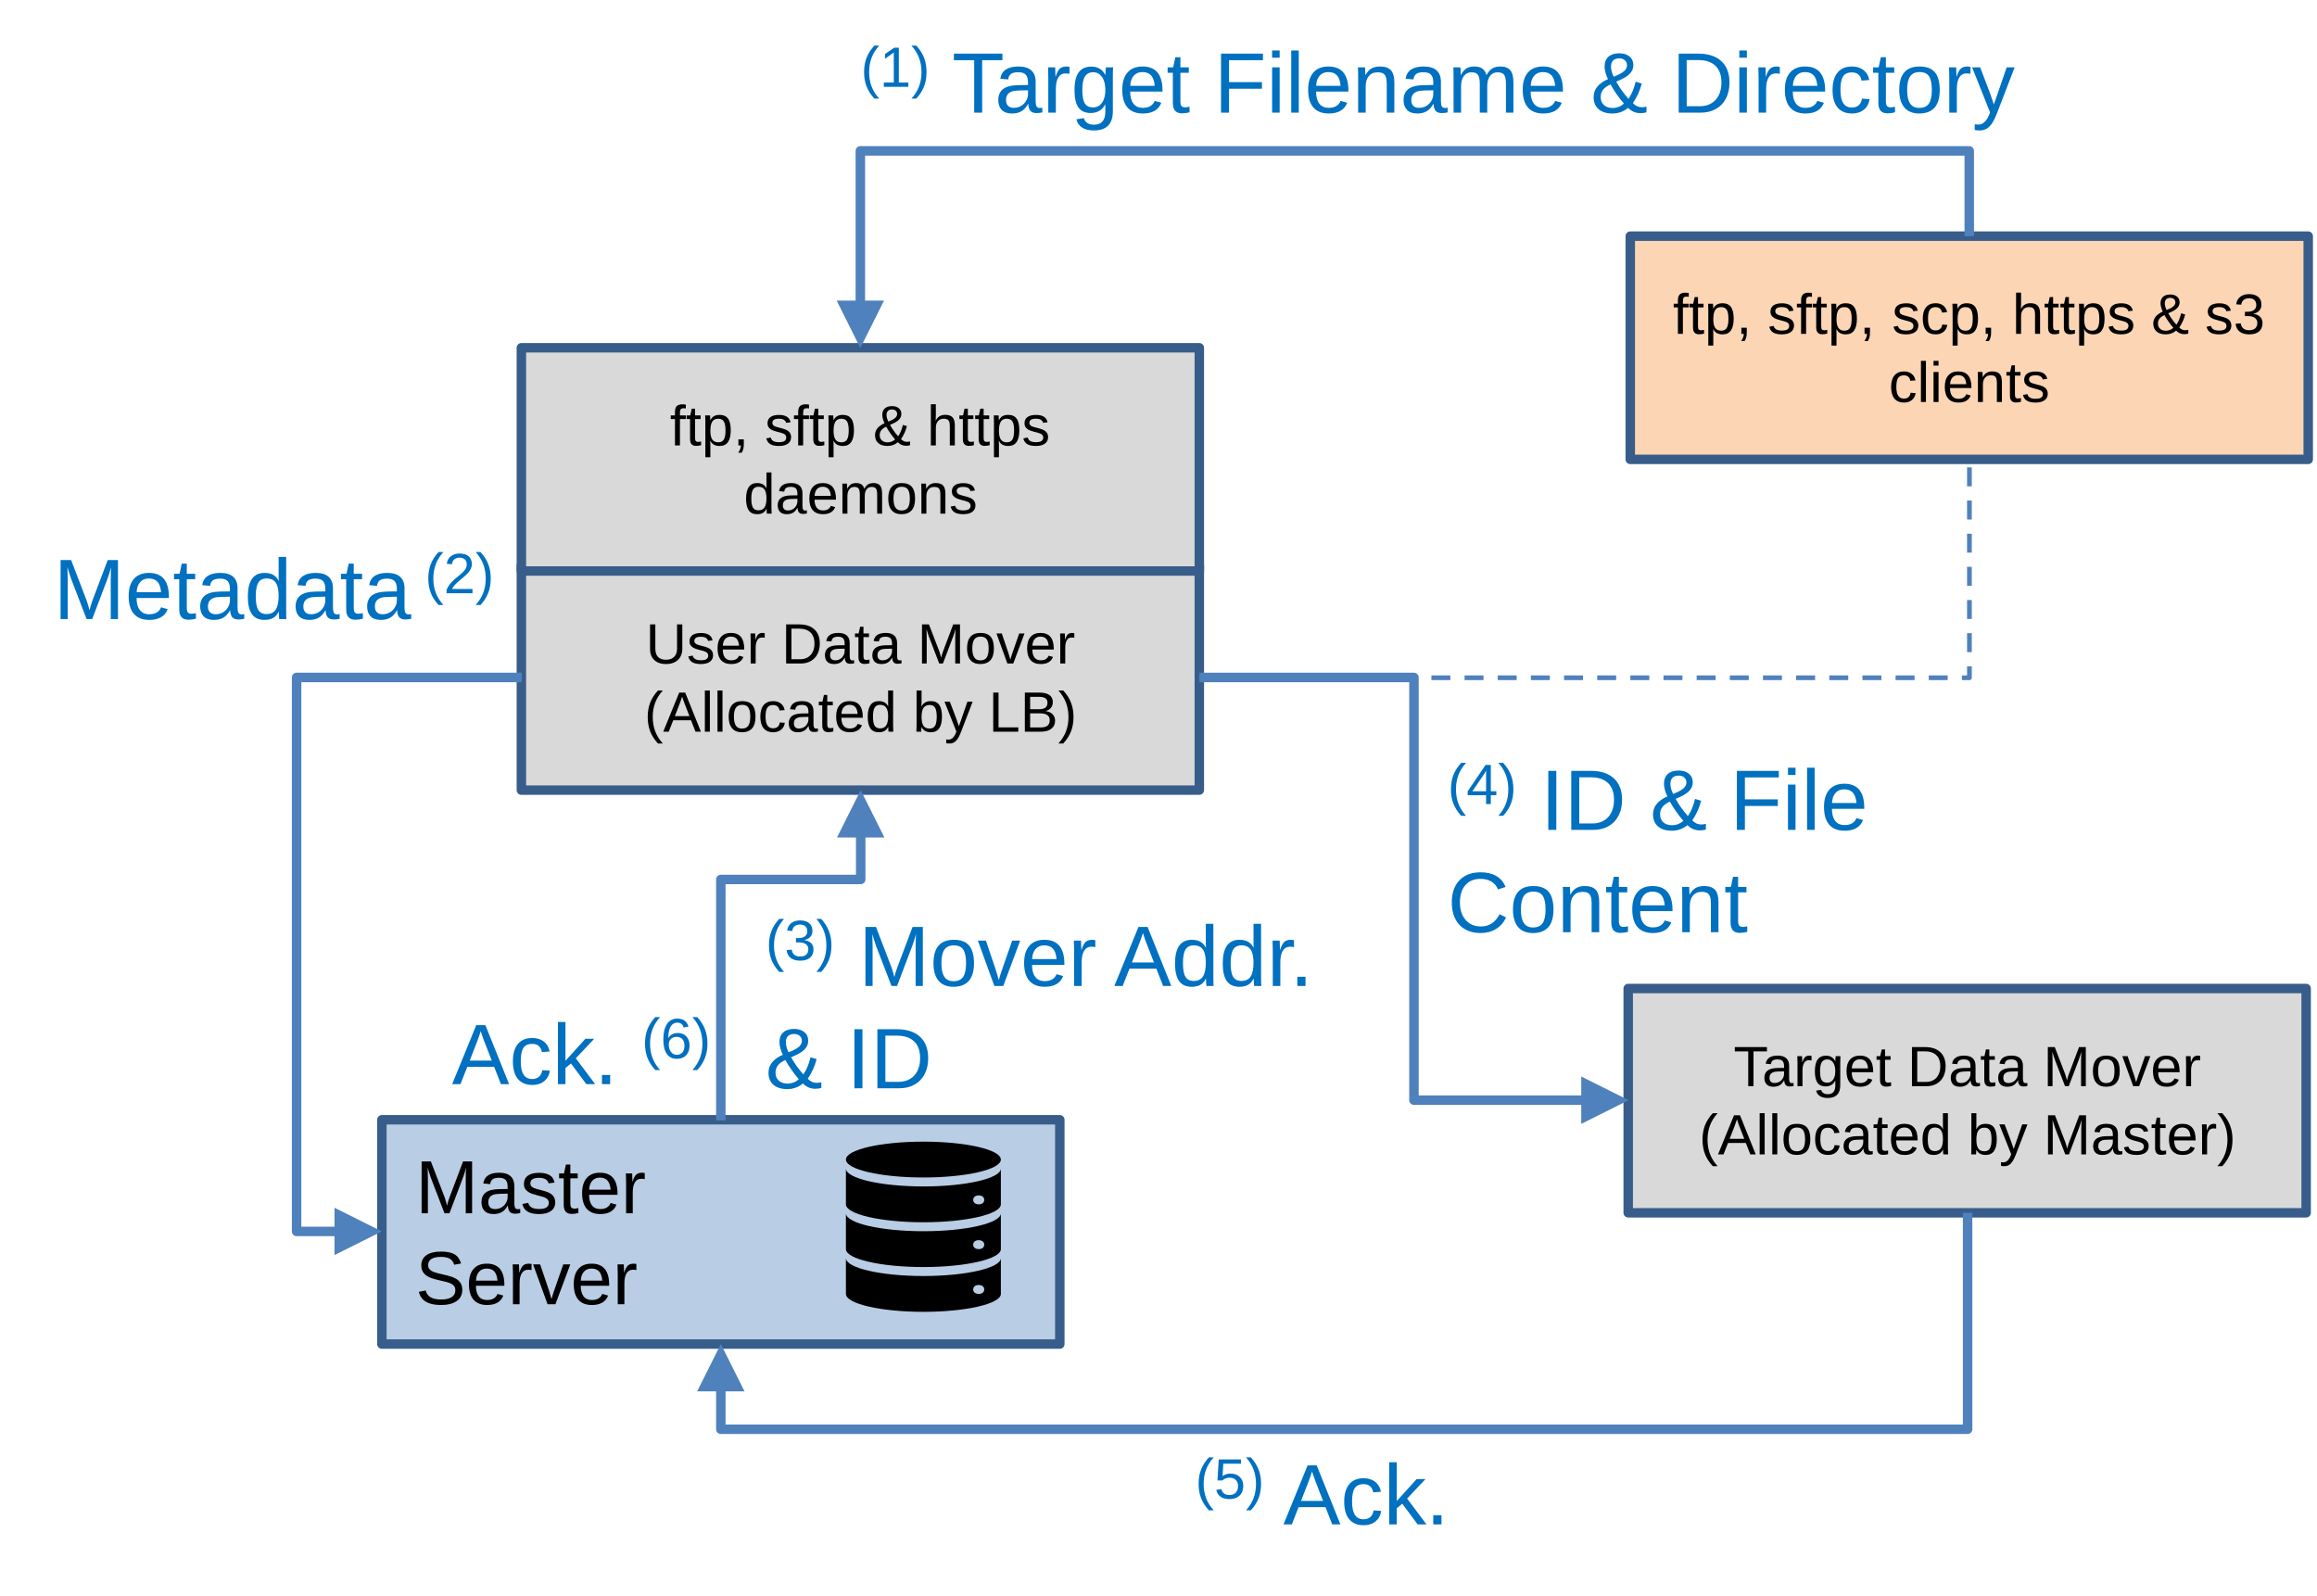
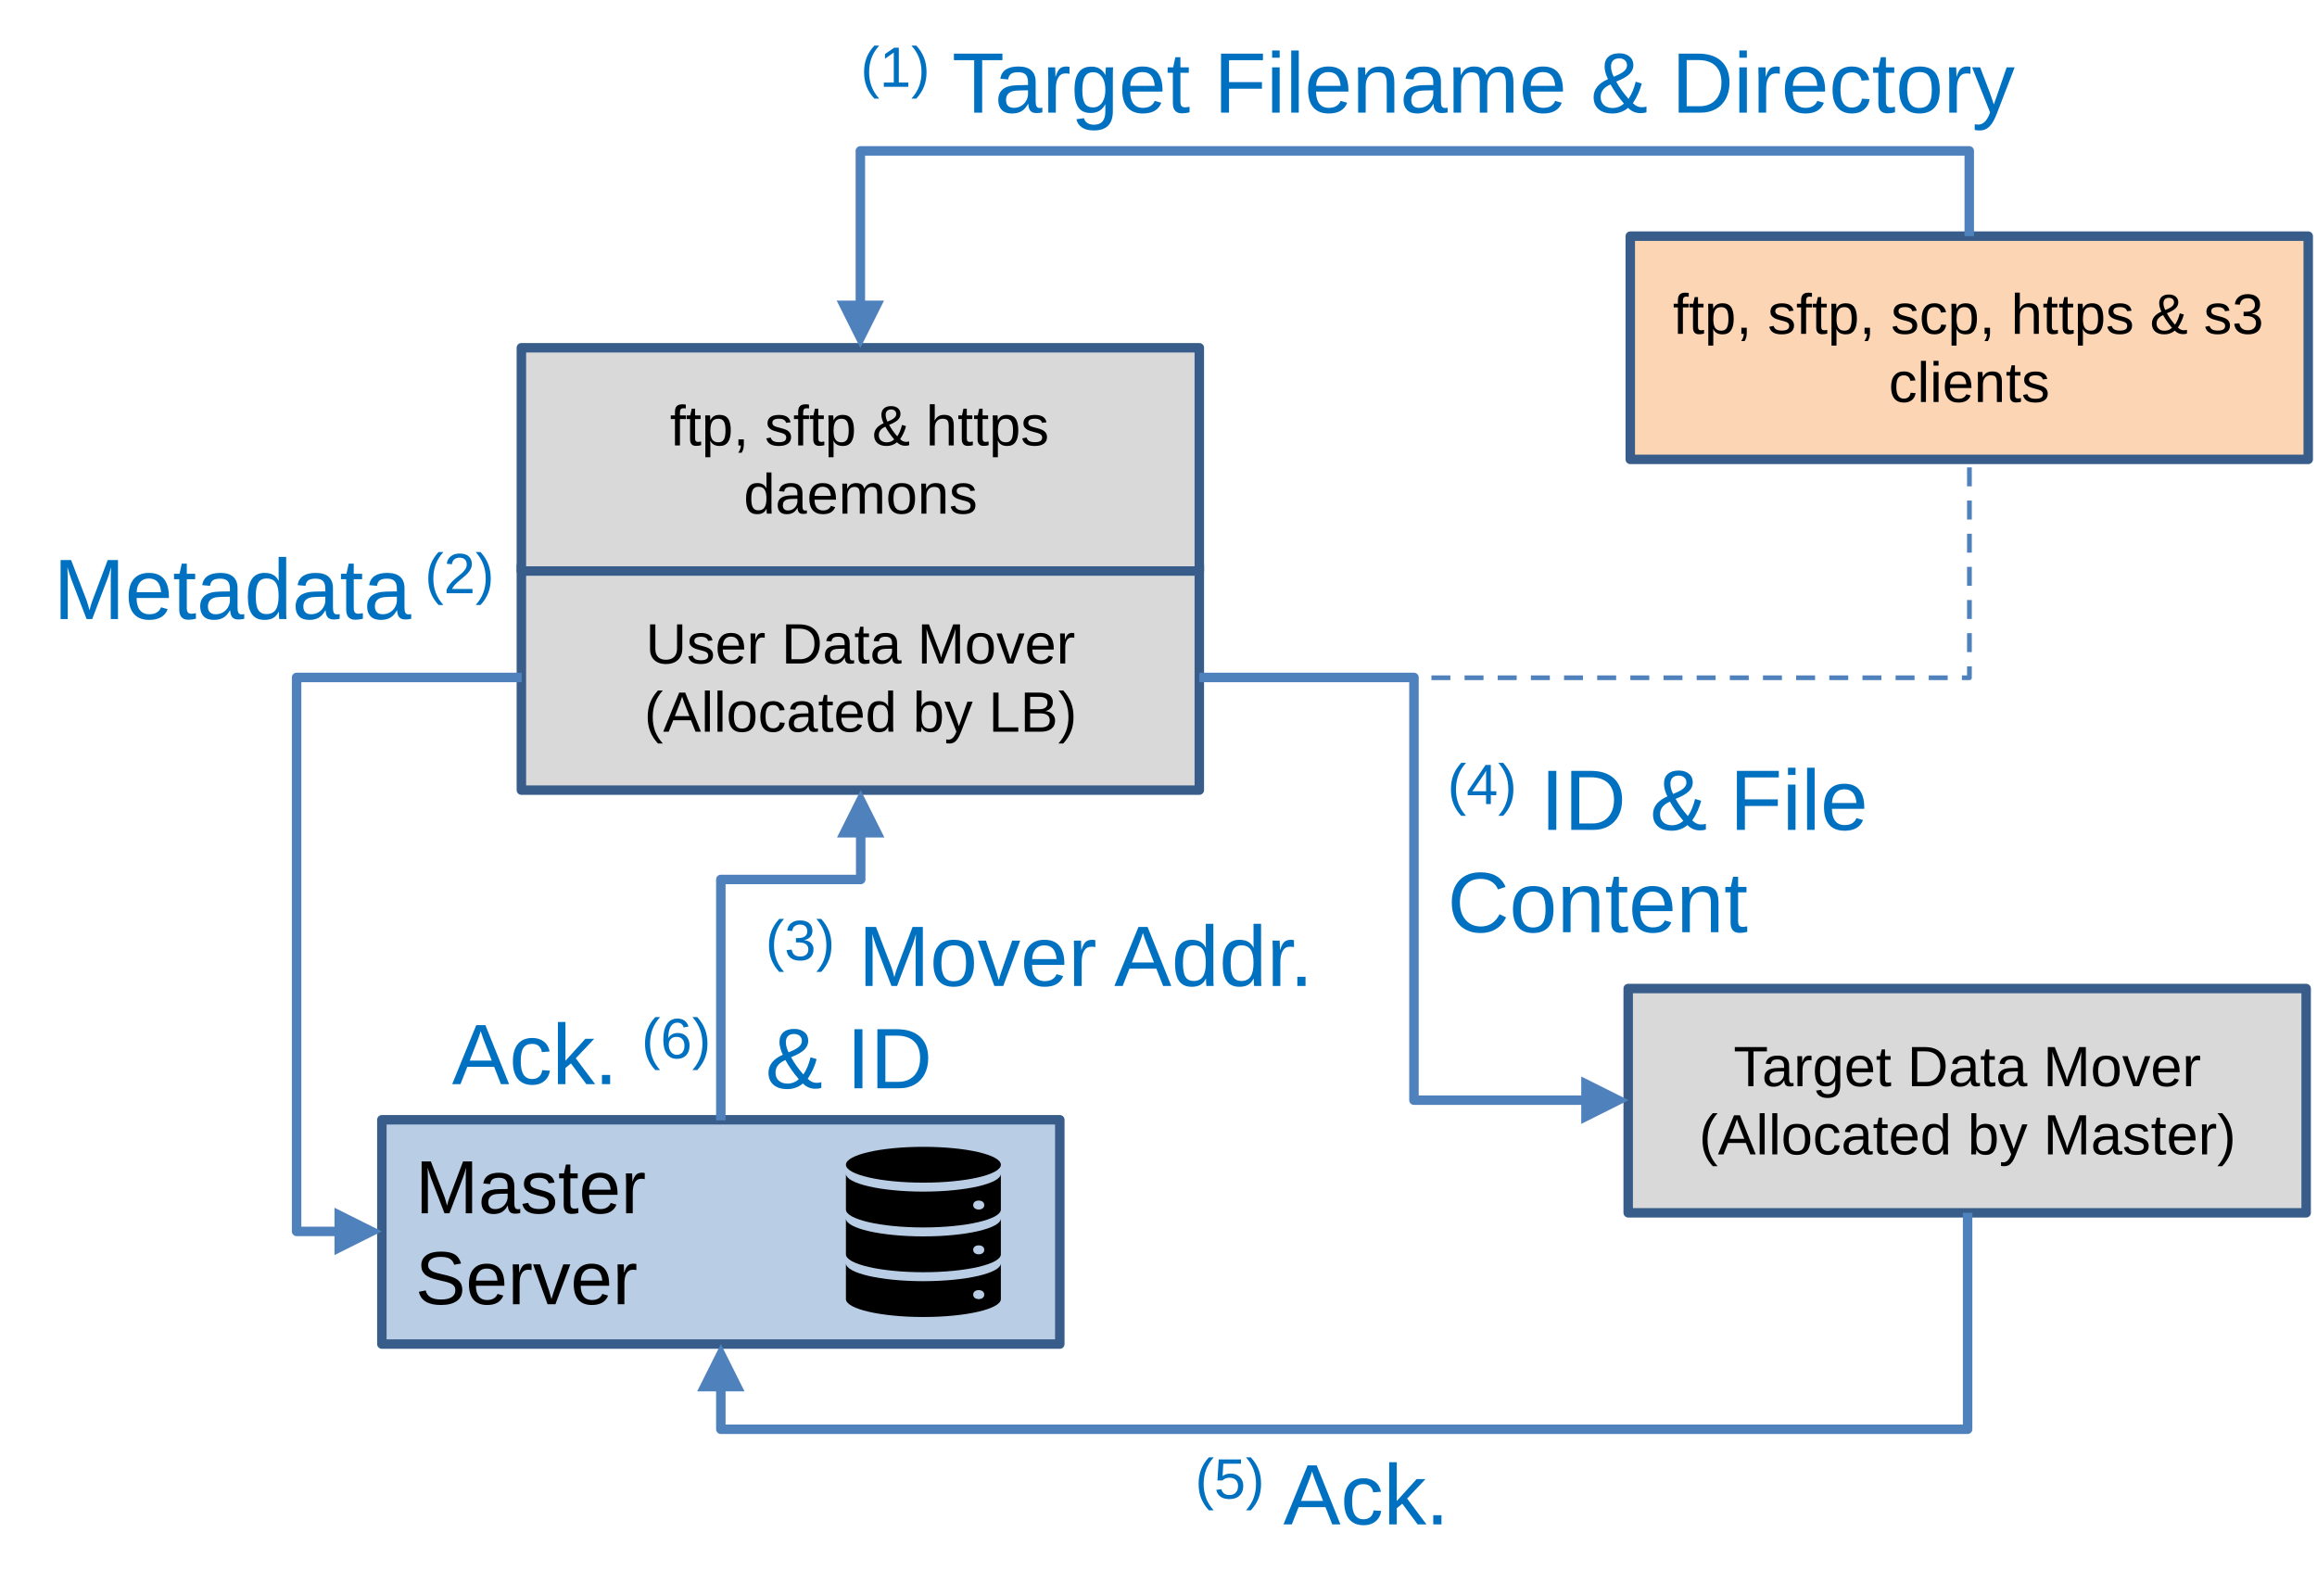
<svg xmlns="http://www.w3.org/2000/svg" width="2242" height="1544" xml:space="preserve" overflow="hidden">
  <g transform="translate(-815 -550)">
    <g>
      <rect x="1319.5" y="1097.5" width="656" height="217" stroke="#385D8A" stroke-width="9.167" stroke-linecap="butt" stroke-linejoin="round" stroke-miterlimit="10" stroke-opacity="1" fill="#D9D9D9" fill-opacity="1" />
      <text fill="#000000" fill-opacity="1" font-family="Arial,Arial_MSFontService,sans-serif" font-style="normal" font-variant="normal" font-weight="400" font-stretch="normal" font-size="55" text-anchor="start" direction="ltr" writing-mode="lr-tb" unicode-bidi="normal" text-decoration="none" transform="matrix(1 0 0 1 1439.76 1192)">User Data Mover</text>
      <text fill="#000000" fill-opacity="1" font-family="Arial,Arial_MSFontService,sans-serif" font-style="normal" font-variant="normal" font-weight="400" font-stretch="normal" font-size="55" text-anchor="start" direction="ltr" writing-mode="lr-tb" unicode-bidi="normal" text-decoration="none" transform="matrix(1 0 0 1 1438.34 1258)">(Allocated by LB)</text>
      <rect x="1184.5" y="1633.5" width="656" height="217" stroke="#385D8A" stroke-width="9.167" stroke-linecap="butt" stroke-linejoin="round" stroke-miterlimit="10" stroke-opacity="1" fill="#B9CDE5" fill-opacity="1" />
      <text fill="#000000" fill-opacity="1" font-family="Arial,Arial_MSFontService,sans-serif" font-style="normal" font-variant="normal" font-weight="400" font-stretch="normal" font-size="73" text-anchor="start" direction="ltr" writing-mode="lr-tb" unicode-bidi="normal" text-decoration="none" transform="matrix(1 0 0 1 1216.99 1724)">Master</text>
      <text fill="#000000" fill-opacity="1" font-family="Arial,Arial_MSFontService,sans-serif" font-style="normal" font-variant="normal" font-weight="400" font-stretch="normal" font-size="73" text-anchor="start" direction="ltr" writing-mode="lr-tb" unicode-bidi="normal" text-decoration="none" transform="matrix(1 0 0 1 1216.99 1812)">Server</text>
      <rect x="2390.5" y="1506.5" width="656" height="217" stroke="#385D8A" stroke-width="9.167" stroke-linecap="butt" stroke-linejoin="round" stroke-miterlimit="10" stroke-opacity="1" fill="#D9D9D9" fill-opacity="1" />
      <text fill="#000000" fill-opacity="1" font-family="Arial,Arial_MSFontService,sans-serif" font-style="normal" font-variant="normal" font-weight="400" font-stretch="normal" font-size="55" text-anchor="start" direction="ltr" writing-mode="lr-tb" unicode-bidi="normal" text-decoration="none" transform="matrix(1 0 0 1 2492.41 1601)">Target Data Mover</text>
      <text fill="#000000" fill-opacity="1" font-family="Arial,Arial_MSFontService,sans-serif" font-style="normal" font-variant="normal" font-weight="400" font-stretch="normal" font-size="55" text-anchor="start" direction="ltr" writing-mode="lr-tb" unicode-bidi="normal" text-decoration="none" transform="matrix(1 0 0 1 2459 1667)">(Allocated by Master)</text>
      <path d="M0-4.583 217.844-4.583C220.375-4.583 222.427-2.531 222.427 0L222.427 536.004C222.427 538.535 220.375 540.587 217.844 540.587L176.594 540.587 176.594 531.421 217.844 531.421 213.26 536.004 213.26 0 217.844 4.583 0 4.583ZM181.177 558.921 135.344 536.004 181.177 513.087Z" fill="#4F81BD" fill-rule="nonzero" fill-opacity="1" transform="matrix(-1 1.22465e-16 1.22465e-16 1 1319.84 1205.5)" />
      <path d="M1507.92 1634.11 1507.92 1400.97C1507.92 1398.44 1509.97 1396.39 1512.5 1396.39L1647.84 1396.39 1643.26 1400.97 1643.26 1355.75 1652.43 1355.75 1652.43 1400.97C1652.43 1403.5 1650.38 1405.55 1647.84 1405.55L1512.5 1405.55 1517.08 1400.97 1517.08 1634.11ZM1624.93 1360.33 1647.84 1314.5 1670.76 1360.33Z" fill="#4F81BD" fill-rule="nonzero" fill-opacity="1" />
      <path d="M1975.5 1200.92 2183.2 1200.92C2185.73 1200.92 2187.78 1202.97 2187.78 1205.5L2187.78 1614.55 2183.2 1609.96 2349.65 1609.96 2349.65 1619.13 2183.2 1619.13C2180.67 1619.13 2178.61 1617.08 2178.61 1614.55L2178.61 1205.5 2183.2 1210.08 1975.5 1210.08ZM2345.06 1591.63 2390.9 1614.55 2345.06 1637.46Z" fill="#4F81BD" fill-rule="nonzero" fill-opacity="1" />
      <text fill="#0070C0" fill-opacity="1" font-family="Arial,Arial_MSFontService,sans-serif" font-style="normal" font-variant="normal" font-weight="400" font-stretch="normal" font-size="83" text-anchor="start" direction="ltr" writing-mode="lr-tb" unicode-bidi="normal" text-decoration="none" transform="matrix(1 0 0 1 866.821 1149)">Metadata</text>
      <text fill="#0070C0" fill-opacity="1" font-family="Arial,Arial_MSFontService,sans-serif" font-style="normal" font-variant="normal" font-weight="400" font-stretch="normal" font-size="55" text-anchor="start" direction="ltr" writing-mode="lr-tb" unicode-bidi="normal" text-decoration="none" transform="matrix(1 0 0 1 1226.04 1124)">(2)</text>
      <text fill="#0070C0" fill-opacity="1" font-family="Arial,Arial_MSFontService,sans-serif" font-style="normal" font-variant="normal" font-weight="400" font-stretch="normal" font-size="55" text-anchor="start" direction="ltr" writing-mode="lr-tb" unicode-bidi="normal" text-decoration="none" transform="matrix(1 0 0 1 1555.69 1479)">(3)</text>
      <text fill="#0070C0" fill-opacity="1" font-family="Arial,Arial_MSFontService,sans-serif" font-style="normal" font-variant="normal" font-weight="400" font-stretch="normal" font-size="83" text-anchor="start" direction="ltr" writing-mode="lr-tb" unicode-bidi="normal" text-decoration="none" transform="matrix(1 0 0 1 1645.64 1504)">Mover </text>
      <text fill="#0070C0" fill-opacity="1" font-family="Arial,Arial_MSFontService,sans-serif" font-style="normal" font-variant="normal" font-weight="400" font-stretch="normal" font-size="83" text-anchor="start" direction="ltr" writing-mode="lr-tb" unicode-bidi="normal" text-decoration="none" transform="matrix(1 0 0 1 1893.16 1504)">Addr</text>
      <text fill="#0070C0" fill-opacity="1" font-family="Arial,Arial_MSFontService,sans-serif" font-style="normal" font-variant="normal" font-weight="400" font-stretch="normal" font-size="83" text-anchor="start" direction="ltr" writing-mode="lr-tb" unicode-bidi="normal" text-decoration="none" transform="matrix(1 0 0 1 2062.77 1504)">. </text>
      <text fill="#0070C0" fill-opacity="1" font-family="Arial,Arial_MSFontService,sans-serif" font-style="normal" font-variant="normal" font-weight="400" font-stretch="normal" font-size="83" text-anchor="start" direction="ltr" writing-mode="lr-tb" unicode-bidi="normal" text-decoration="none" transform="matrix(1 0 0 1 1555.69 1603)">&amp; ID</text>
      <text fill="#0070C0" fill-opacity="1" font-family="Arial,Arial_MSFontService,sans-serif" font-style="normal" font-variant="normal" font-weight="400" font-stretch="normal" font-size="55" text-anchor="start" direction="ltr" writing-mode="lr-tb" unicode-bidi="normal" text-decoration="none" transform="matrix(1 0 0 1 2215.58 1328)">(4)</text>
      <text fill="#0070C0" fill-opacity="1" font-family="Arial,Arial_MSFontService,sans-serif" font-style="normal" font-variant="normal" font-weight="400" font-stretch="normal" font-size="83" text-anchor="start" direction="ltr" writing-mode="lr-tb" unicode-bidi="normal" text-decoration="none" transform="matrix(1 0 0 1 2305.53 1353)">ID &amp; </text>
      <text fill="#0070C0" fill-opacity="1" font-family="Arial,Arial_MSFontService,sans-serif" font-style="normal" font-variant="normal" font-weight="400" font-stretch="normal" font-size="83" text-anchor="start" direction="ltr" writing-mode="lr-tb" unicode-bidi="normal" text-decoration="none" transform="matrix(1 0 0 1 2488.86 1353)">File </text>
      <text fill="#0070C0" fill-opacity="1" font-family="Arial,Arial_MSFontService,sans-serif" font-style="normal" font-variant="normal" font-weight="400" font-stretch="normal" font-size="83" text-anchor="start" direction="ltr" writing-mode="lr-tb" unicode-bidi="normal" text-decoration="none" transform="matrix(1 0 0 1 2215.58 1452)">Content</text>
      <path d="M2723.5 1723.5 2723.5 1932.96C2723.5 1935.49 2721.45 1937.54 2718.92 1937.54L1512.5 1937.54C1509.97 1937.54 1507.92 1935.49 1507.92 1932.96L1507.92 1891.71 1517.08 1891.71 1517.08 1932.96 1512.5 1928.38 2718.92 1928.38 2714.33 1932.96 2714.33 1723.5ZM1489.58 1896.29 1512.5 1850.46 1535.42 1896.29Z" fill="#4F81BD" fill-rule="nonzero" fill-opacity="1" />
      <text fill="#0070C0" fill-opacity="1" font-family="Arial,Arial_MSFontService,sans-serif" font-style="normal" font-variant="normal" font-weight="400" font-stretch="normal" font-size="55" text-anchor="start" direction="ltr" writing-mode="lr-tb" unicode-bidi="normal" text-decoration="none" transform="matrix(1 0 0 1 1971.42 2000)">(5)</text>
      <text fill="#0070C0" fill-opacity="1" font-family="Arial,Arial_MSFontService,sans-serif" font-style="normal" font-variant="normal" font-weight="400" font-stretch="normal" font-size="83" text-anchor="start" direction="ltr" writing-mode="lr-tb" unicode-bidi="normal" text-decoration="none" transform="matrix(1 0 0 1 2056.81 2025)">Ack</text>
      <text fill="#0070C0" fill-opacity="1" font-family="Arial,Arial_MSFontService,sans-serif" font-style="normal" font-variant="normal" font-weight="400" font-stretch="normal" font-size="83" text-anchor="start" direction="ltr" writing-mode="lr-tb" unicode-bidi="normal" text-decoration="none" transform="matrix(1 0 0 1 2194.31 2025)">.</text>
      <rect x="1319.5" y="886.5" width="656" height="216" stroke="#385D8A" stroke-width="9.167" stroke-linecap="butt" stroke-linejoin="round" stroke-miterlimit="10" stroke-opacity="1" fill="#D9D9D9" fill-opacity="1" />
-       <text fill="#000000" fill-opacity="1" font-family="Arial,Arial_MSFontService,sans-serif" font-style="normal" font-variant="normal" font-weight="400" font-stretch="normal" font-size="55" text-anchor="start" direction="ltr" writing-mode="lr-tb" unicode-bidi="normal" text-decoration="none" transform="matrix(1 0 0 1 1463.26 981)">ftp, sftp</text>
-       <text fill="#000000" fill-opacity="1" font-family="Arial,Arial_MSFontService,sans-serif" font-style="normal" font-variant="normal" font-weight="400" font-stretch="normal" font-size="55" text-anchor="start" direction="ltr" writing-mode="lr-tb" unicode-bidi="normal" text-decoration="none" transform="matrix(1 0 0 1 1659.77 981)">&amp;</text>
-       <text fill="#000000" fill-opacity="1" font-family="Arial,Arial_MSFontService,sans-serif" font-style="normal" font-variant="normal" font-weight="400" font-stretch="normal" font-size="55" text-anchor="start" direction="ltr" writing-mode="lr-tb" unicode-bidi="normal" text-decoration="none" transform="matrix(1 0 0 1 1711.91 981)">https </text>
+       <text fill="#000000" fill-opacity="1" font-family="Arial,Arial_MSFontService,sans-serif" font-style="normal" font-variant="normal" font-weight="400" font-stretch="normal" font-size="55" text-anchor="start" direction="ltr" writing-mode="lr-tb" unicode-bidi="normal" text-decoration="none" transform="matrix(1 0 0 1 1463.26 981)">ftp, sftp &amp; https </text>
      <text fill="#000000" fill-opacity="1" font-family="Arial,Arial_MSFontService,sans-serif" font-style="normal" font-variant="normal" font-weight="400" font-stretch="normal" font-size="55" text-anchor="start" direction="ltr" writing-mode="lr-tb" unicode-bidi="normal" text-decoration="none" transform="matrix(1 0 0 1 1534.6 1047)">daemons</text>
      <rect x="2392.5" y="778.5" width="656" height="216" stroke="#385D8A" stroke-width="9.167" stroke-linecap="butt" stroke-linejoin="round" stroke-miterlimit="10" stroke-opacity="1" fill="#FCD5B5" fill-opacity="1" />
-       <text fill="#000000" fill-opacity="1" font-family="Arial,Arial_MSFontService,sans-serif" font-style="normal" font-variant="normal" font-weight="400" font-stretch="normal" font-size="55" text-anchor="start" direction="ltr" writing-mode="lr-tb" unicode-bidi="normal" text-decoration="none" transform="matrix(1 0 0 1 2433.73 873)">ftp, sftp,</text>
-       <text fill="#000000" fill-opacity="1" font-family="Arial,Arial_MSFontService,sans-serif" font-style="normal" font-variant="normal" font-weight="400" font-stretch="normal" font-size="55" text-anchor="start" direction="ltr" writing-mode="lr-tb" unicode-bidi="normal" text-decoration="none" transform="matrix(1 0 0 1 2645.7 873)">scp,</text>
-       <text fill="#000000" fill-opacity="1" font-family="Arial,Arial_MSFontService,sans-serif" font-style="normal" font-variant="normal" font-weight="400" font-stretch="normal" font-size="55" text-anchor="start" direction="ltr" writing-mode="lr-tb" unicode-bidi="normal" text-decoration="none" transform="matrix(1 0 0 1 2762.01 873)">https</text>
-       <text fill="#000000" fill-opacity="1" font-family="Arial,Arial_MSFontService,sans-serif" font-style="normal" font-variant="normal" font-weight="400" font-stretch="normal" font-size="55" text-anchor="start" direction="ltr" writing-mode="lr-tb" unicode-bidi="normal" text-decoration="none" transform="matrix(1 0 0 1 2896.64 873)">&amp; s3 </text>
+       <text fill="#000000" fill-opacity="1" font-family="Arial,Arial_MSFontService,sans-serif" font-style="normal" font-variant="normal" font-weight="400" font-stretch="normal" font-size="55" text-anchor="start" direction="ltr" writing-mode="lr-tb" unicode-bidi="normal" text-decoration="none" transform="matrix(1 0 0 1 2433.73 873)">ftp, sftp, scp, https &amp; s3 </text>
      <text fill="#000000" fill-opacity="1" font-family="Arial,Arial_MSFontService,sans-serif" font-style="normal" font-variant="normal" font-weight="400" font-stretch="normal" font-size="55" text-anchor="start" direction="ltr" writing-mode="lr-tb" unicode-bidi="normal" text-decoration="none" transform="matrix(1 0 0 1 2642.56 939)">clients</text>
      <path d="M2715.93 778.5 2715.93 696 2720.51 700.584 1647.5 700.584 1652.08 696 1652.08 845.448 1642.92 845.448 1642.92 696C1642.92 693.469 1644.97 691.417 1647.5 691.417L2720.51 691.417C2723.05 691.417 2725.1 693.469 2725.1 696L2725.1 778.5ZM1670.42 840.865 1647.5 886.698 1624.58 840.865Z" fill="#4F81BD" fill-rule="nonzero" fill-opacity="1" />
      <text fill="#0070C0" fill-opacity="1" font-family="Arial,Arial_MSFontService,sans-serif" font-style="normal" font-variant="normal" font-weight="400" font-stretch="normal" font-size="55" text-anchor="start" direction="ltr" writing-mode="lr-tb" unicode-bidi="normal" text-decoration="none" transform="matrix(1 0 0 1 1647.72 634)">(1)</text>
      <text fill="#0070C0" fill-opacity="1" font-family="Arial,Arial_MSFontService,sans-serif" font-style="normal" font-variant="normal" font-weight="400" font-stretch="normal" font-size="83" text-anchor="start" direction="ltr" writing-mode="lr-tb" unicode-bidi="normal" text-decoration="none" transform="matrix(1 0 0 1 1736.18 659)">T</text>
      <text fill="#0070C0" fill-opacity="1" font-family="Arial,Arial_MSFontService,sans-serif" font-style="normal" font-variant="normal" font-weight="400" font-stretch="normal" font-size="83" text-anchor="start" direction="ltr" writing-mode="lr-tb" unicode-bidi="normal" text-decoration="none" transform="matrix(1 0 0 1 1777.45 659)">arget Filename &amp; Directory</text>
      <path d="M0 0 745.176 0 745.176 211.312" stroke="#4F81BD" stroke-width="4.583" stroke-linecap="butt" stroke-linejoin="round" stroke-miterlimit="10" stroke-dasharray="18.333 13.75" stroke-opacity="1" fill="none" fill-rule="evenodd" transform="matrix(1 0 0 -1 1975.5 1205.81)" />
      <text fill="#0070C0" fill-opacity="1" font-family="Arial,Arial_MSFontService,sans-serif" font-style="normal" font-variant="normal" font-weight="400" font-stretch="normal" font-size="83" text-anchor="start" direction="ltr" writing-mode="lr-tb" unicode-bidi="normal" text-decoration="none" transform="matrix(1 0 0 1 1252.4 1599)">Ack</text>
      <text fill="#0070C0" fill-opacity="1" font-family="Arial,Arial_MSFontService,sans-serif" font-style="normal" font-variant="normal" font-weight="400" font-stretch="normal" font-size="83" text-anchor="start" direction="ltr" writing-mode="lr-tb" unicode-bidi="normal" text-decoration="none" transform="matrix(1 0 0 1 1389.9 1599)">. </text>
      <text fill="#0070C0" fill-opacity="1" font-family="Arial,Arial_MSFontService,sans-serif" font-style="normal" font-variant="normal" font-weight="400" font-stretch="normal" font-size="55" text-anchor="start" direction="ltr" writing-mode="lr-tb" unicode-bidi="normal" text-decoration="none" transform="matrix(1 0 0 1 1435.74 1574)">(6)</text>
      <g>
        <g>
          <g>
-             <path d="M164.667 39C164.667 48.573 137.505 56.333 104 56.333 70.495 56.333 43.333 48.573 43.333 39 43.333 29.427 70.495 21.667 104 21.667 137.505 21.667 164.667 29.427 164.667 39Z" fill="#000000" fill-rule="nonzero" fill-opacity="1" transform="matrix(1.23558 0 0 1 1580 1633)" />
-             <path d="M147.333 82.333C144.733 82.333 143 80.6 143 78 143 75.4 144.733 73.667 147.333 73.667 149.933 73.667 151.667 75.4 151.667 78 151.667 80.6 149.933 82.333 147.333 82.333ZM104 65C70.633 65 43.333 57.2 43.333 47.667L43.333 82.333C43.333 91.867 70.633 99.667 104 99.667 137.367 99.667 164.667 91.867 164.667 82.333L164.667 47.667C164.667 57.2 137.367 65 104 65Z" fill="#000000" fill-rule="nonzero" fill-opacity="1" transform="matrix(1.23558 0 0 1 1580 1633)" />
-             <path d="M147.333 125.667C144.733 125.667 143 123.933 143 121.333 143 118.733 144.733 117 147.333 117 149.933 117 151.667 118.733 151.667 121.333 151.667 123.933 149.933 125.667 147.333 125.667ZM104 108.333C70.633 108.333 43.333 100.533 43.333 91L43.333 125.667C43.333 135.2 70.633 143 104 143 137.367 143 164.667 135.2 164.667 125.667L164.667 91C164.667 100.533 137.367 108.333 104 108.333Z" fill="#000000" fill-rule="nonzero" fill-opacity="1" transform="matrix(1.23558 0 0 1 1580 1633)" />
-             <path d="M147.333 169C144.733 169 143 167.267 143 164.667 143 162.067 144.733 160.333 147.333 160.333 149.933 160.333 151.667 162.067 151.667 164.667 151.667 167.267 149.933 169 147.333 169ZM104 151.667C70.633 151.667 43.333 143.867 43.333 134.333L43.333 169C43.333 178.533 70.633 186.333 104 186.333 137.367 186.333 164.667 178.533 164.667 169L164.667 134.333C164.667 143.867 137.367 151.667 104 151.667Z" fill="#000000" fill-rule="nonzero" fill-opacity="1" transform="matrix(1.23558 0 0 1 1580 1633)" />
+             <path d="M164.667 39C164.667 48.573 137.505 56.333 104 56.333 70.495 56.333 43.333 48.573 43.333 39 43.333 29.427 70.495 21.667 104 21.667 137.505 21.667 164.667 29.427 164.667 39Z" fill="#000000" fill-rule="nonzero" fill-opacity="1" transform="matrix(1.23558 0 0 1 1580 1638)" />
+             <path d="M147.333 82.333C144.733 82.333 143 80.6 143 78 143 75.4 144.733 73.667 147.333 73.667 149.933 73.667 151.667 75.4 151.667 78 151.667 80.6 149.933 82.333 147.333 82.333ZM104 65C70.633 65 43.333 57.2 43.333 47.667L43.333 82.333C43.333 91.867 70.633 99.667 104 99.667 137.367 99.667 164.667 91.867 164.667 82.333L164.667 47.667C164.667 57.2 137.367 65 104 65Z" fill="#000000" fill-rule="nonzero" fill-opacity="1" transform="matrix(1.23558 0 0 1 1580 1638)" />
+             <path d="M147.333 125.667C144.733 125.667 143 123.933 143 121.333 143 118.733 144.733 117 147.333 117 149.933 117 151.667 118.733 151.667 121.333 151.667 123.933 149.933 125.667 147.333 125.667ZM104 108.333C70.633 108.333 43.333 100.533 43.333 91L43.333 125.667C43.333 135.2 70.633 143 104 143 137.367 143 164.667 135.2 164.667 125.667L164.667 91C164.667 100.533 137.367 108.333 104 108.333Z" fill="#000000" fill-rule="nonzero" fill-opacity="1" transform="matrix(1.23558 0 0 1 1580 1638)" />
+             <path d="M147.333 169C144.733 169 143 167.267 143 164.667 143 162.067 144.733 160.333 147.333 160.333 149.933 160.333 151.667 162.067 151.667 164.667 151.667 167.267 149.933 169 147.333 169ZM104 151.667C70.633 151.667 43.333 143.867 43.333 134.333L43.333 169C43.333 178.533 70.633 186.333 104 186.333 137.367 186.333 164.667 178.533 164.667 169L164.667 134.333C164.667 143.867 137.367 151.667 104 151.667Z" fill="#000000" fill-rule="nonzero" fill-opacity="1" transform="matrix(1.23558 0 0 1 1580 1638)" />
          </g>
        </g>
      </g>
    </g>
  </g>
</svg>
